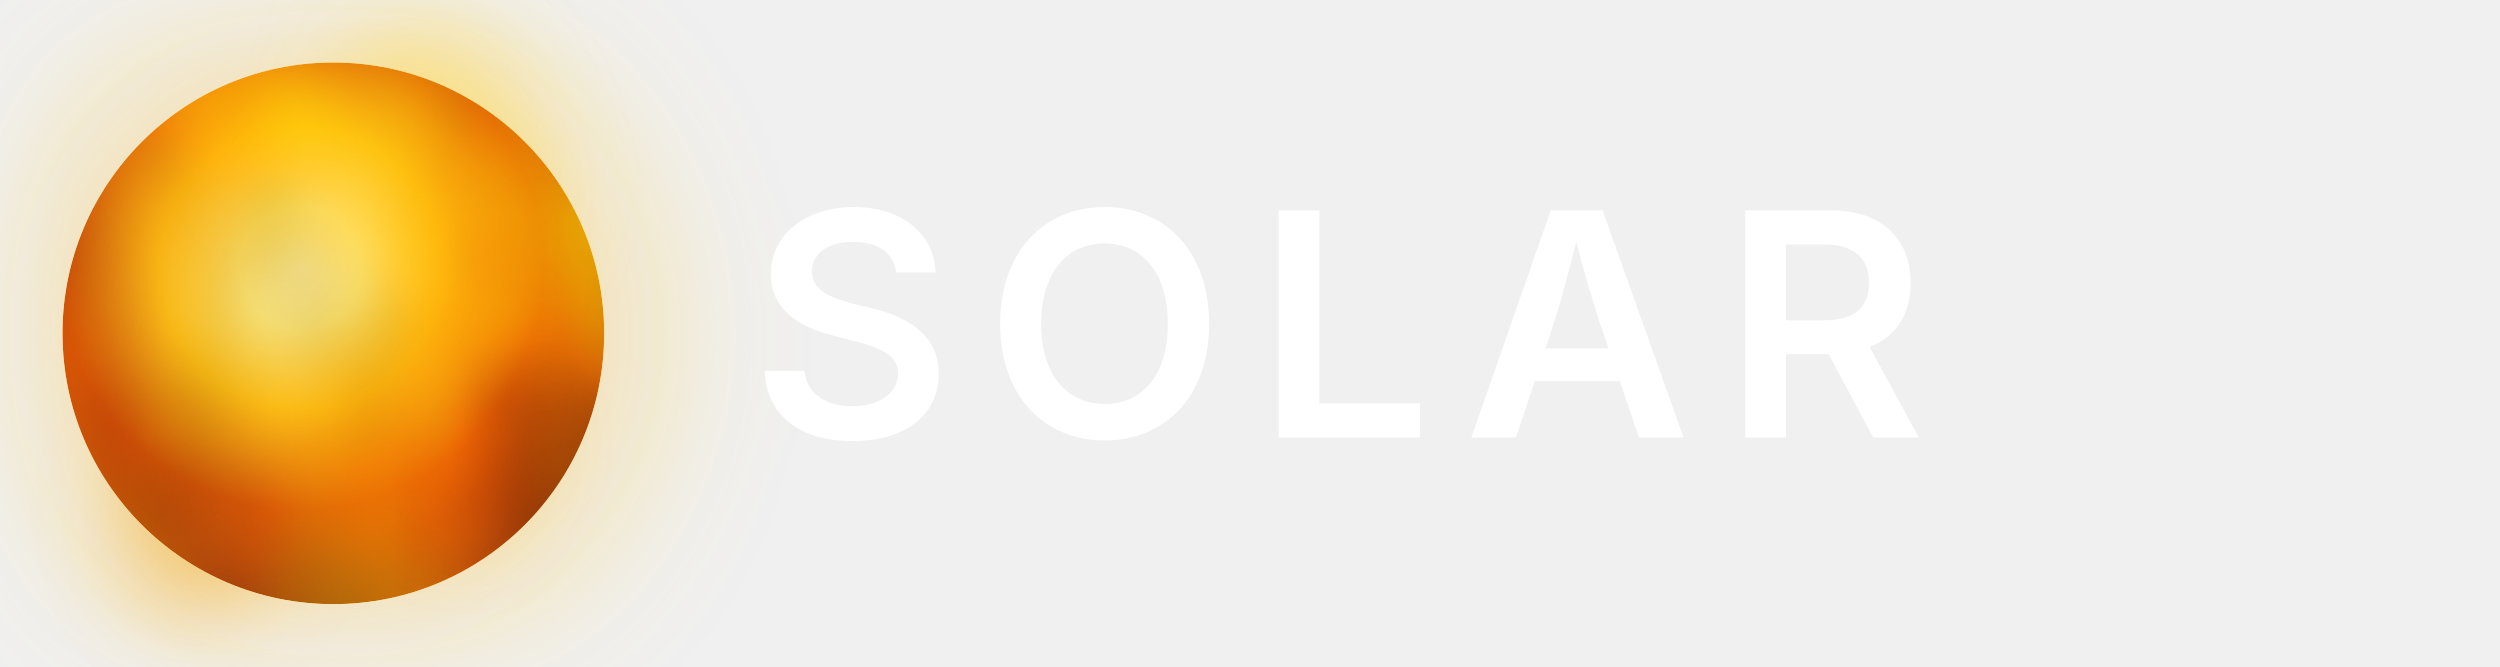
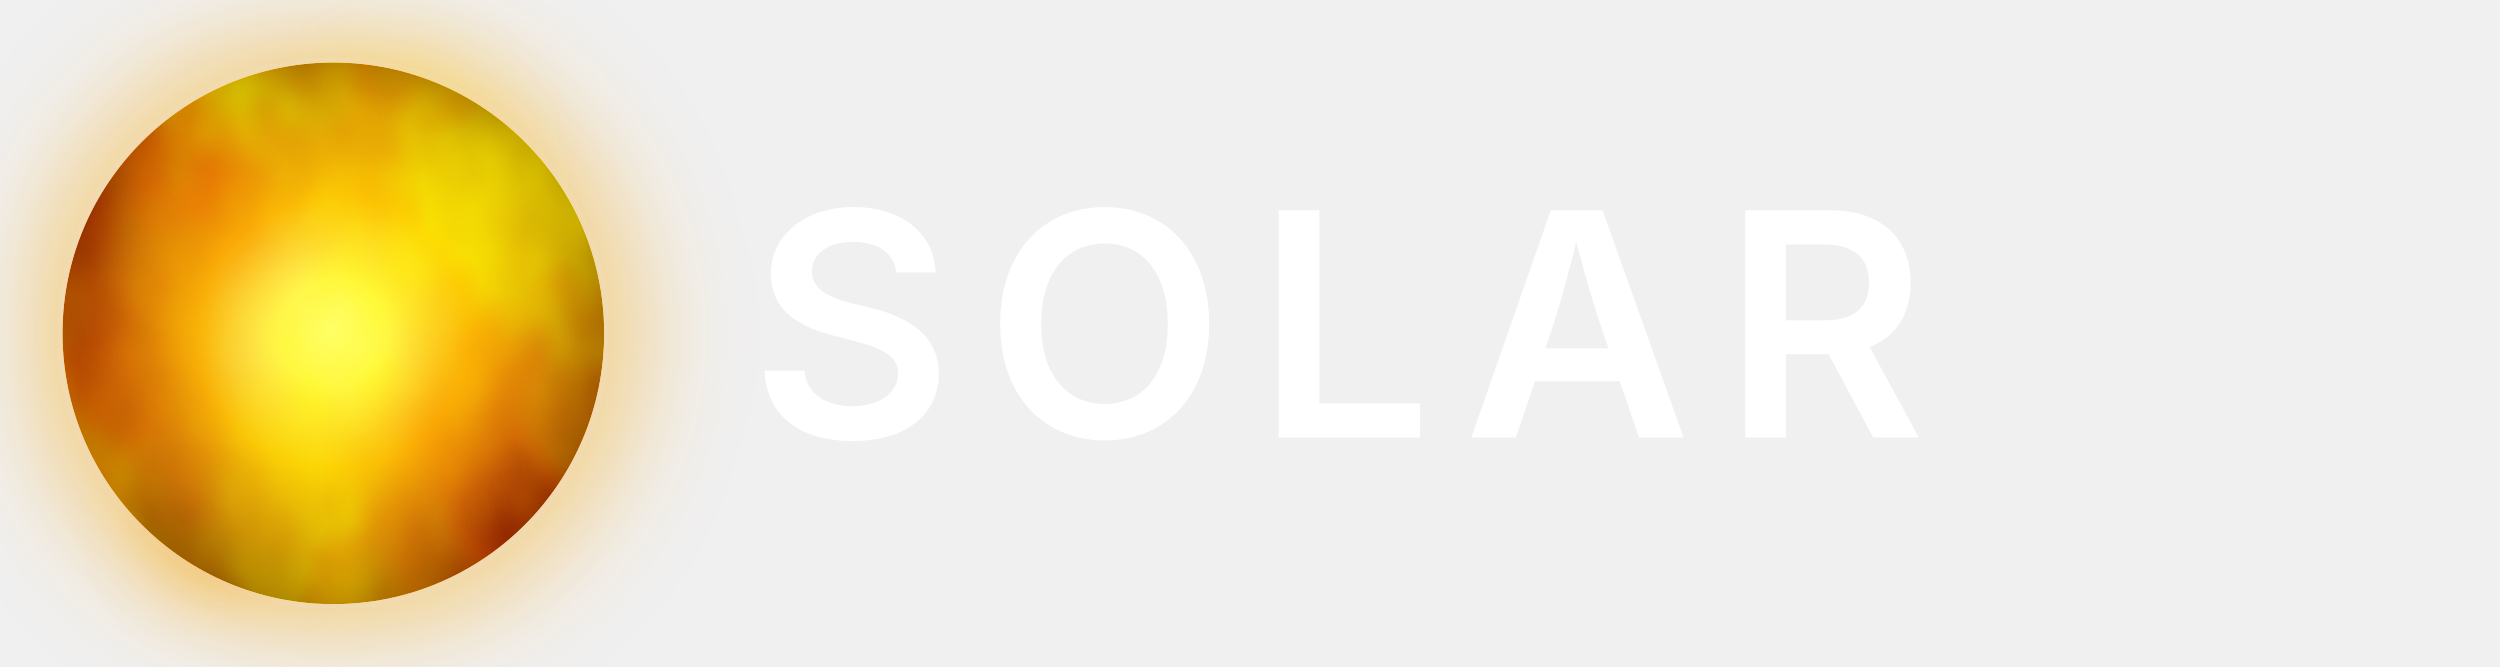
<svg xmlns="http://www.w3.org/2000/svg" viewBox="0 0 120 32">
  <defs>
-     <radialGradient id="orb-dark" cx="44%" cy="38%" r="62%">
+     <radialGradient id="orb-dark" cx="50%" cy="50%" r="50%">
      <stop offset="0%" stop-color="#ffffff" />
-       <stop offset="18%" stop-color="#fff9c4" />
-       <stop offset="42%" stop-color="#fbbf24" />
-       <stop offset="72%" stop-color="#c2410c" />
-       <stop offset="100%" stop-color="#7c2d12" />
+       <stop offset="20%" stop-color="#fff3b0" />
+       <stop offset="50%" stop-color="#f59e0b" />
+       <stop offset="78%" stop-color="#b45309" />
+       <stop offset="100%" stop-color="#6b1f00" />
    </radialGradient>
+     <radialGradient id="glow-dark" cx="50%" cy="50%" r="50%">
+       <stop offset="0%" stop-color="#fbbf24" stop-opacity="0.3" />
+       <stop offset="55%" stop-color="#fbbf24" stop-opacity="0.35" />
+       <stop offset="81%" stop-color="#f59e0b" stop-opacity="0.55" />
+       <stop offset="92%" stop-color="#f59e0b" stop-opacity="0.12" />
+       <stop offset="100%" stop-color="#f59e0b" stop-opacity="0" />
+     </radialGradient>
+     <filter id="halo-blur-d" x="-30%" y="-30%" width="160%" height="160%">
+       <feGaussianBlur stdDeviation="2.5" />
+     </filter>
    <filter id="plasma-d" x="-5%" y="-5%" width="110%" height="110%" color-interpolation-filters="sRGB">
-       <feTurbulence type="fractalNoise" baseFrequency="0.065 0.05" numOctaves="3" seed="7" result="noise">
-         <animate attributeName="baseFrequency" values="0.055 0.04; 0.075 0.06; 0.055 0.04" dur="11s" repeatCount="indefinite" />
+       <feTurbulence type="fractalNoise" baseFrequency="0.08 0.06" numOctaves="4" seed="7" result="noise">
+         <animate attributeName="baseFrequency" values="0.07 0.05; 0.10 0.08; 0.07 0.05" dur="11s" repeatCount="indefinite" />
      </feTurbulence>
-       <feColorMatrix in="noise" type="matrix" values="1.4  0.4  0  0  0.05                 0.7  0.5  0  0  0                 0    0    0  0  0                 0    0    0  1  0" result="warm-noise" />
-       <feBlend in="SourceGraphic" in2="warm-noise" mode="soft-light" result="textured" />
+       <feColorMatrix in="noise" type="matrix" values="2.0  0.5  0  0  0                 1.0  0.6  0  0  0                 0    0    0  0  0                 0    0    0  1  0" result="warm-noise" />
+       <feBlend in="SourceGraphic" in2="warm-noise" mode="overlay" result="textured" />
      <feComposite in="textured" in2="SourceGraphic" operator="in" />
    </filter>
-     <filter id="halo-blur-d" x="-50%" y="-50%" width="200%" height="200%">
-       <feGaussianBlur stdDeviation="3.5" />
-     </filter>
-     <filter id="flare-blur-d" x="-80%" y="-80%" width="260%" height="260%">
-       <feGaussianBlur stdDeviation="2" />
+     <filter id="flare-blur-d" x="-60%" y="-60%" width="220%" height="220%">
+       <feGaussianBlur stdDeviation="1.8" />
    </filter>
  </defs>
  <style>
-     /* Orb breathes via scale + opacity only — no CSS filter (would override plasma filter) */
    .sun-d {
      transform-box: fill-box;
      transform-origin: center;
      animation: breathe-d 4s ease-in-out infinite;
    }
    .halo-d {
-       transform-box: fill-box;
-       transform-origin: center;
      animation: halo-d 4s ease-in-out infinite;
    }
    .orbit-d {
      transform-box: view-box;
      transform-origin: 16px 16px;
      animation: spin-d 18s linear infinite;
    }
    .flare-d {
      transform-box: fill-box;
      transform-origin: center;
      animation: pulse-d 5s ease-in-out infinite;
    }
    @keyframes breathe-d {
-       0%, 100% { transform: scale(1);    opacity: 0.88; }
+       0%, 100% { transform: scale(1);    opacity: 0.9; }
      50%      { transform: scale(1.07); opacity: 1; }
    }
    @keyframes halo-d {
-       0%, 100% { transform: scale(1);    opacity: 0.55; }
-       50%      { transform: scale(1.18); opacity: 0.9; }
+       0%, 100% { opacity: 0.6; }
+       50%      { opacity: 1; }
    }
    @keyframes spin-d {
      to { transform: rotate(360deg); }
    }
    @keyframes pulse-d {
-       0%, 100% { opacity: 0.45; }
+       0%, 100% { opacity: 0.4; }
      50%      { opacity: 0.85; }
    }
  </style>
-   <circle class="halo-d" cx="16" cy="16" r="15.5" fill="rgba(251,191,36,0.3)" filter="url(#halo-blur-d)" />
+   <circle class="halo-d" cx="16" cy="16" r="16" fill="url(#glow-dark)" filter="url(#halo-blur-d)" />
  <g class="orbit-d">
    <g class="flare-d" filter="url(#flare-blur-d)">
-       <ellipse cx="21" cy="8" rx="5" ry="7" fill="rgba(255,220,80,0.5)" transform="rotate(-20 21 8)" />
-       <ellipse cx="10" cy="24" rx="4" ry="5.5" fill="rgba(245,158,11,0.4)" transform="rotate(14 10 24)" />
-       <ellipse cx="22" cy="21" rx="3" ry="4.5" fill="rgba(251,191,36,0.35)" transform="rotate(-8 22 21)" />
+       <ellipse cx="20" cy="9" rx="4" ry="5.5" fill="rgba(255,220,80,0.55)" transform="rotate(-20 20 9)" />
+       <ellipse cx="11" cy="23" rx="3.5" ry="5" fill="rgba(245,158,11,0.45)" transform="rotate(14 11 23)" />
+       <ellipse cx="21" cy="20" rx="2.5" ry="4" fill="rgba(251,191,36,0.4)" transform="rotate(-8 21 20)" />
    </g>
  </g>
  <circle class="sun-d" cx="16" cy="16" r="13" fill="url(#orb-dark)" filter="url(#plasma-d)" />
  <text x="36" y="21" font-family="-apple-system,BlinkMacSystemFont,'Segoe UI',sans-serif" font-size="15" font-weight="600" fill="#ffffff" letter-spacing="1.5">SOLAR</text>
</svg>
